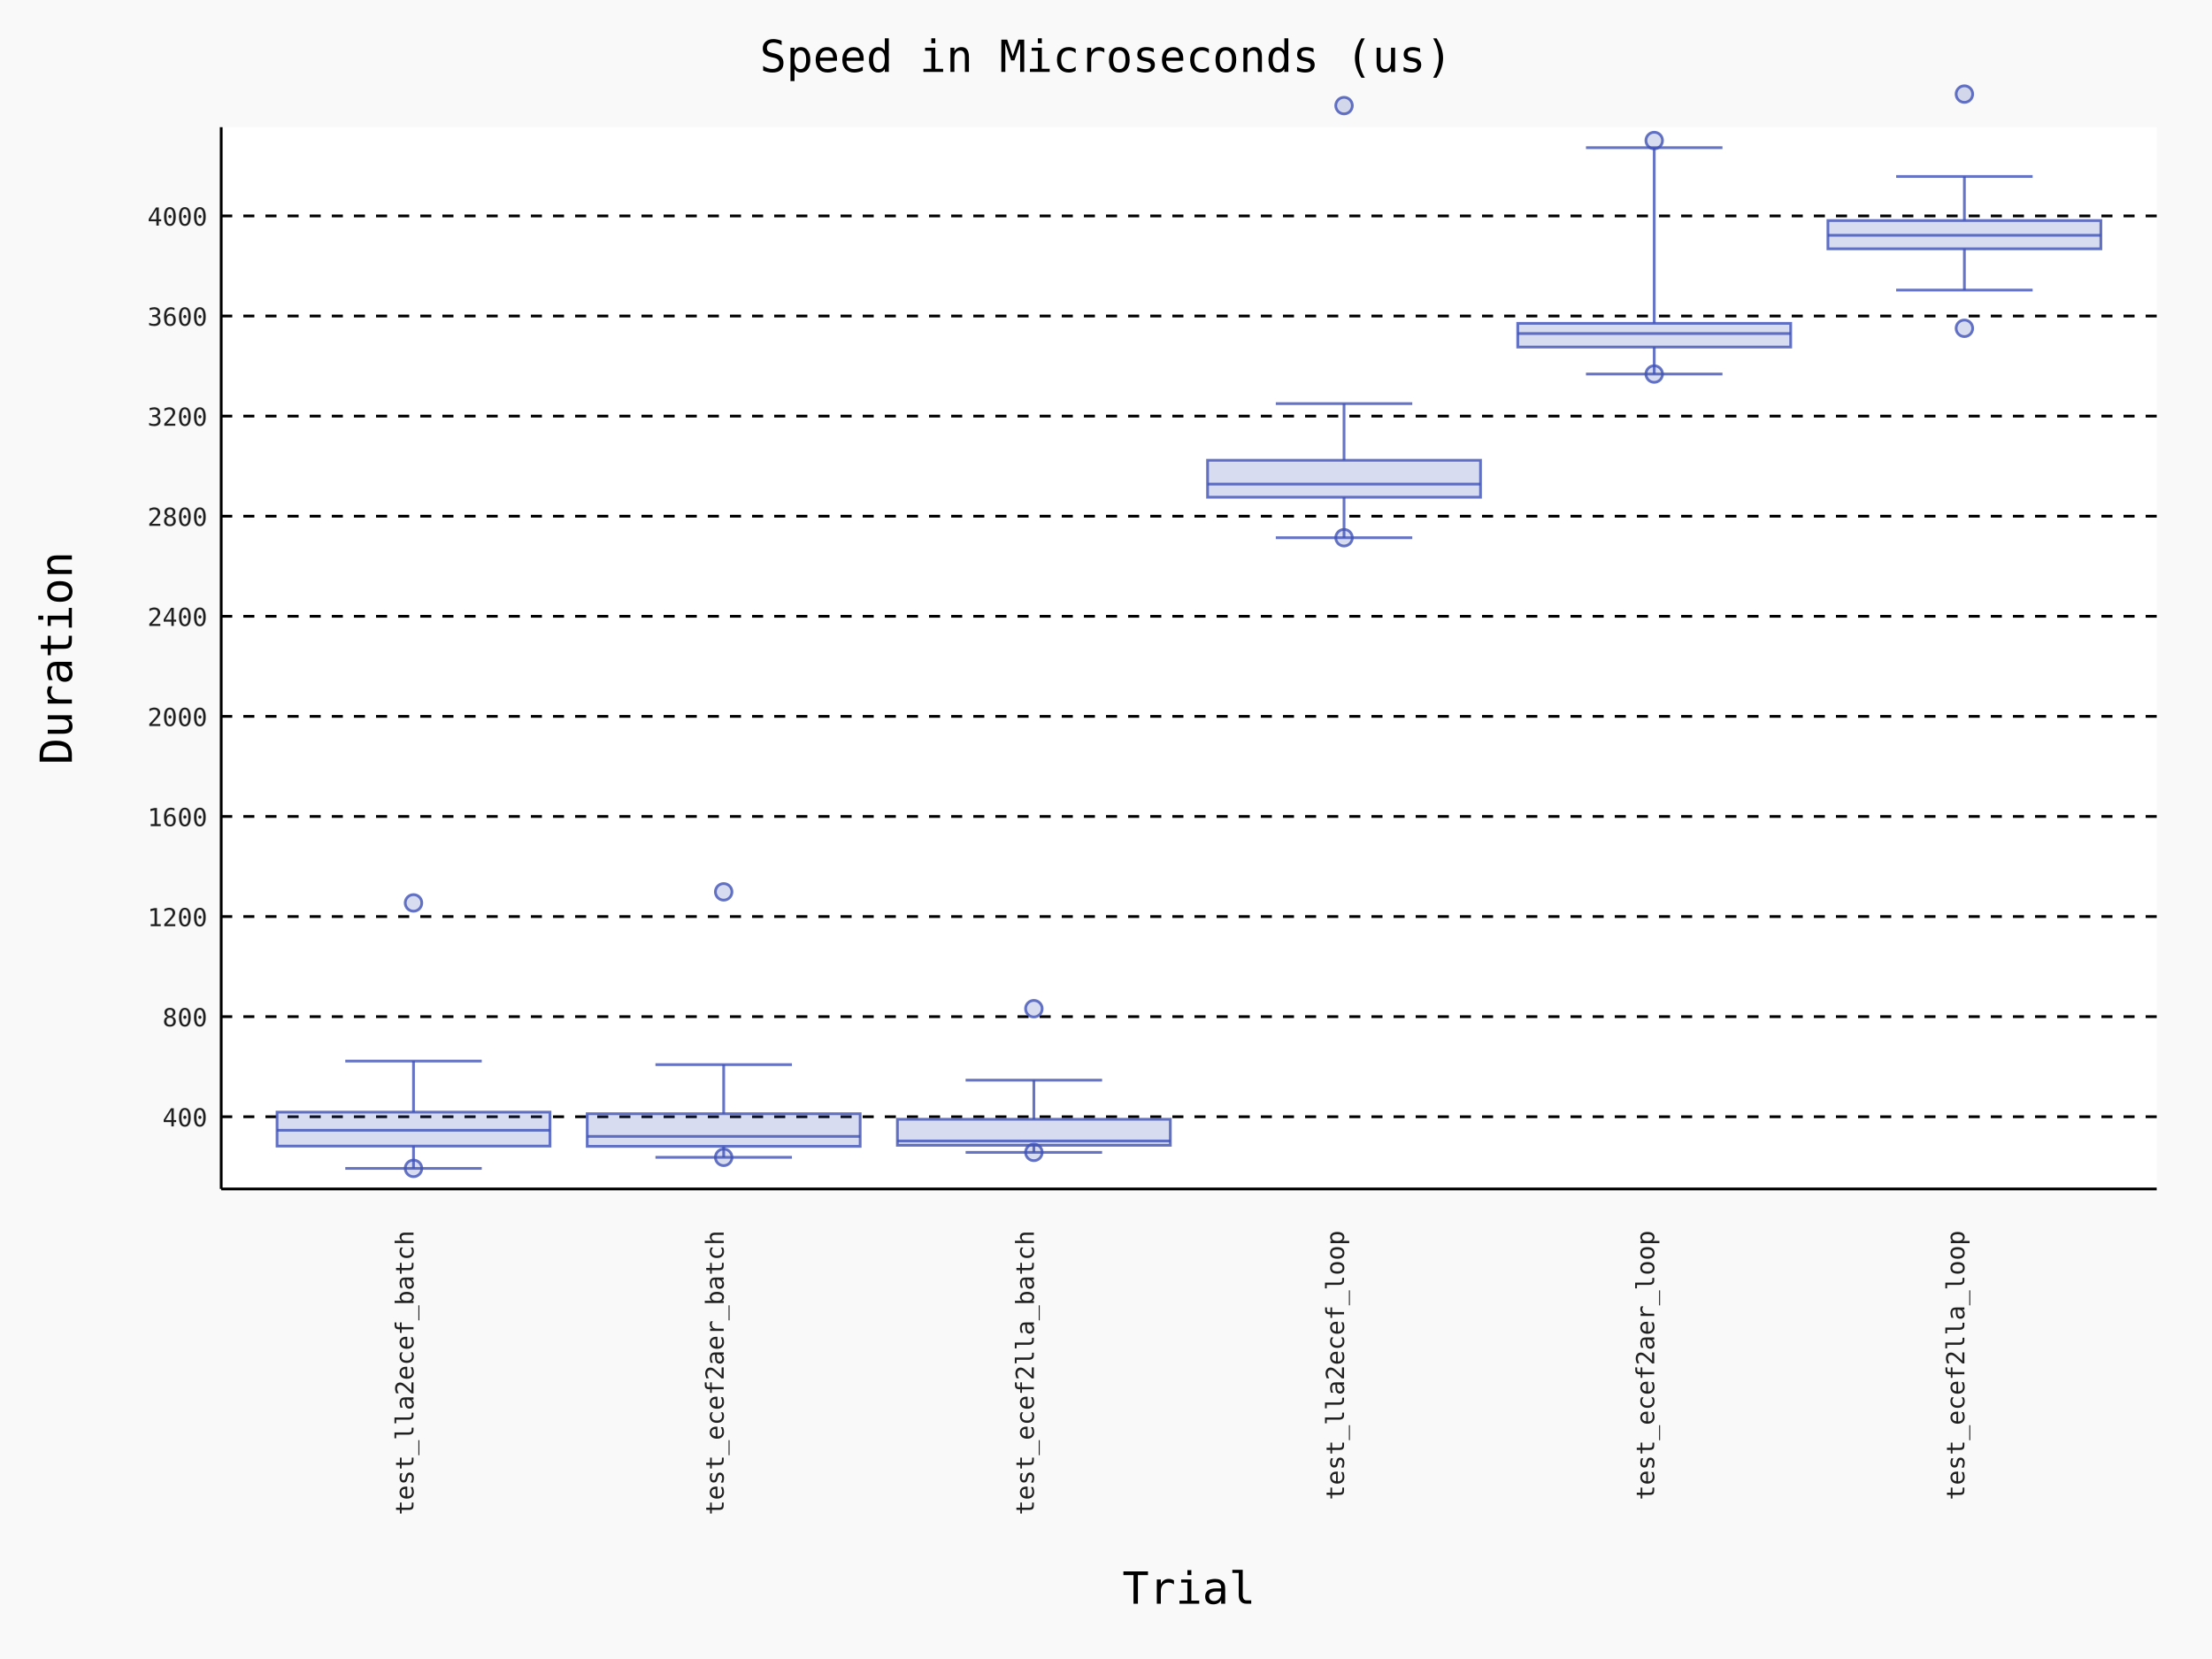
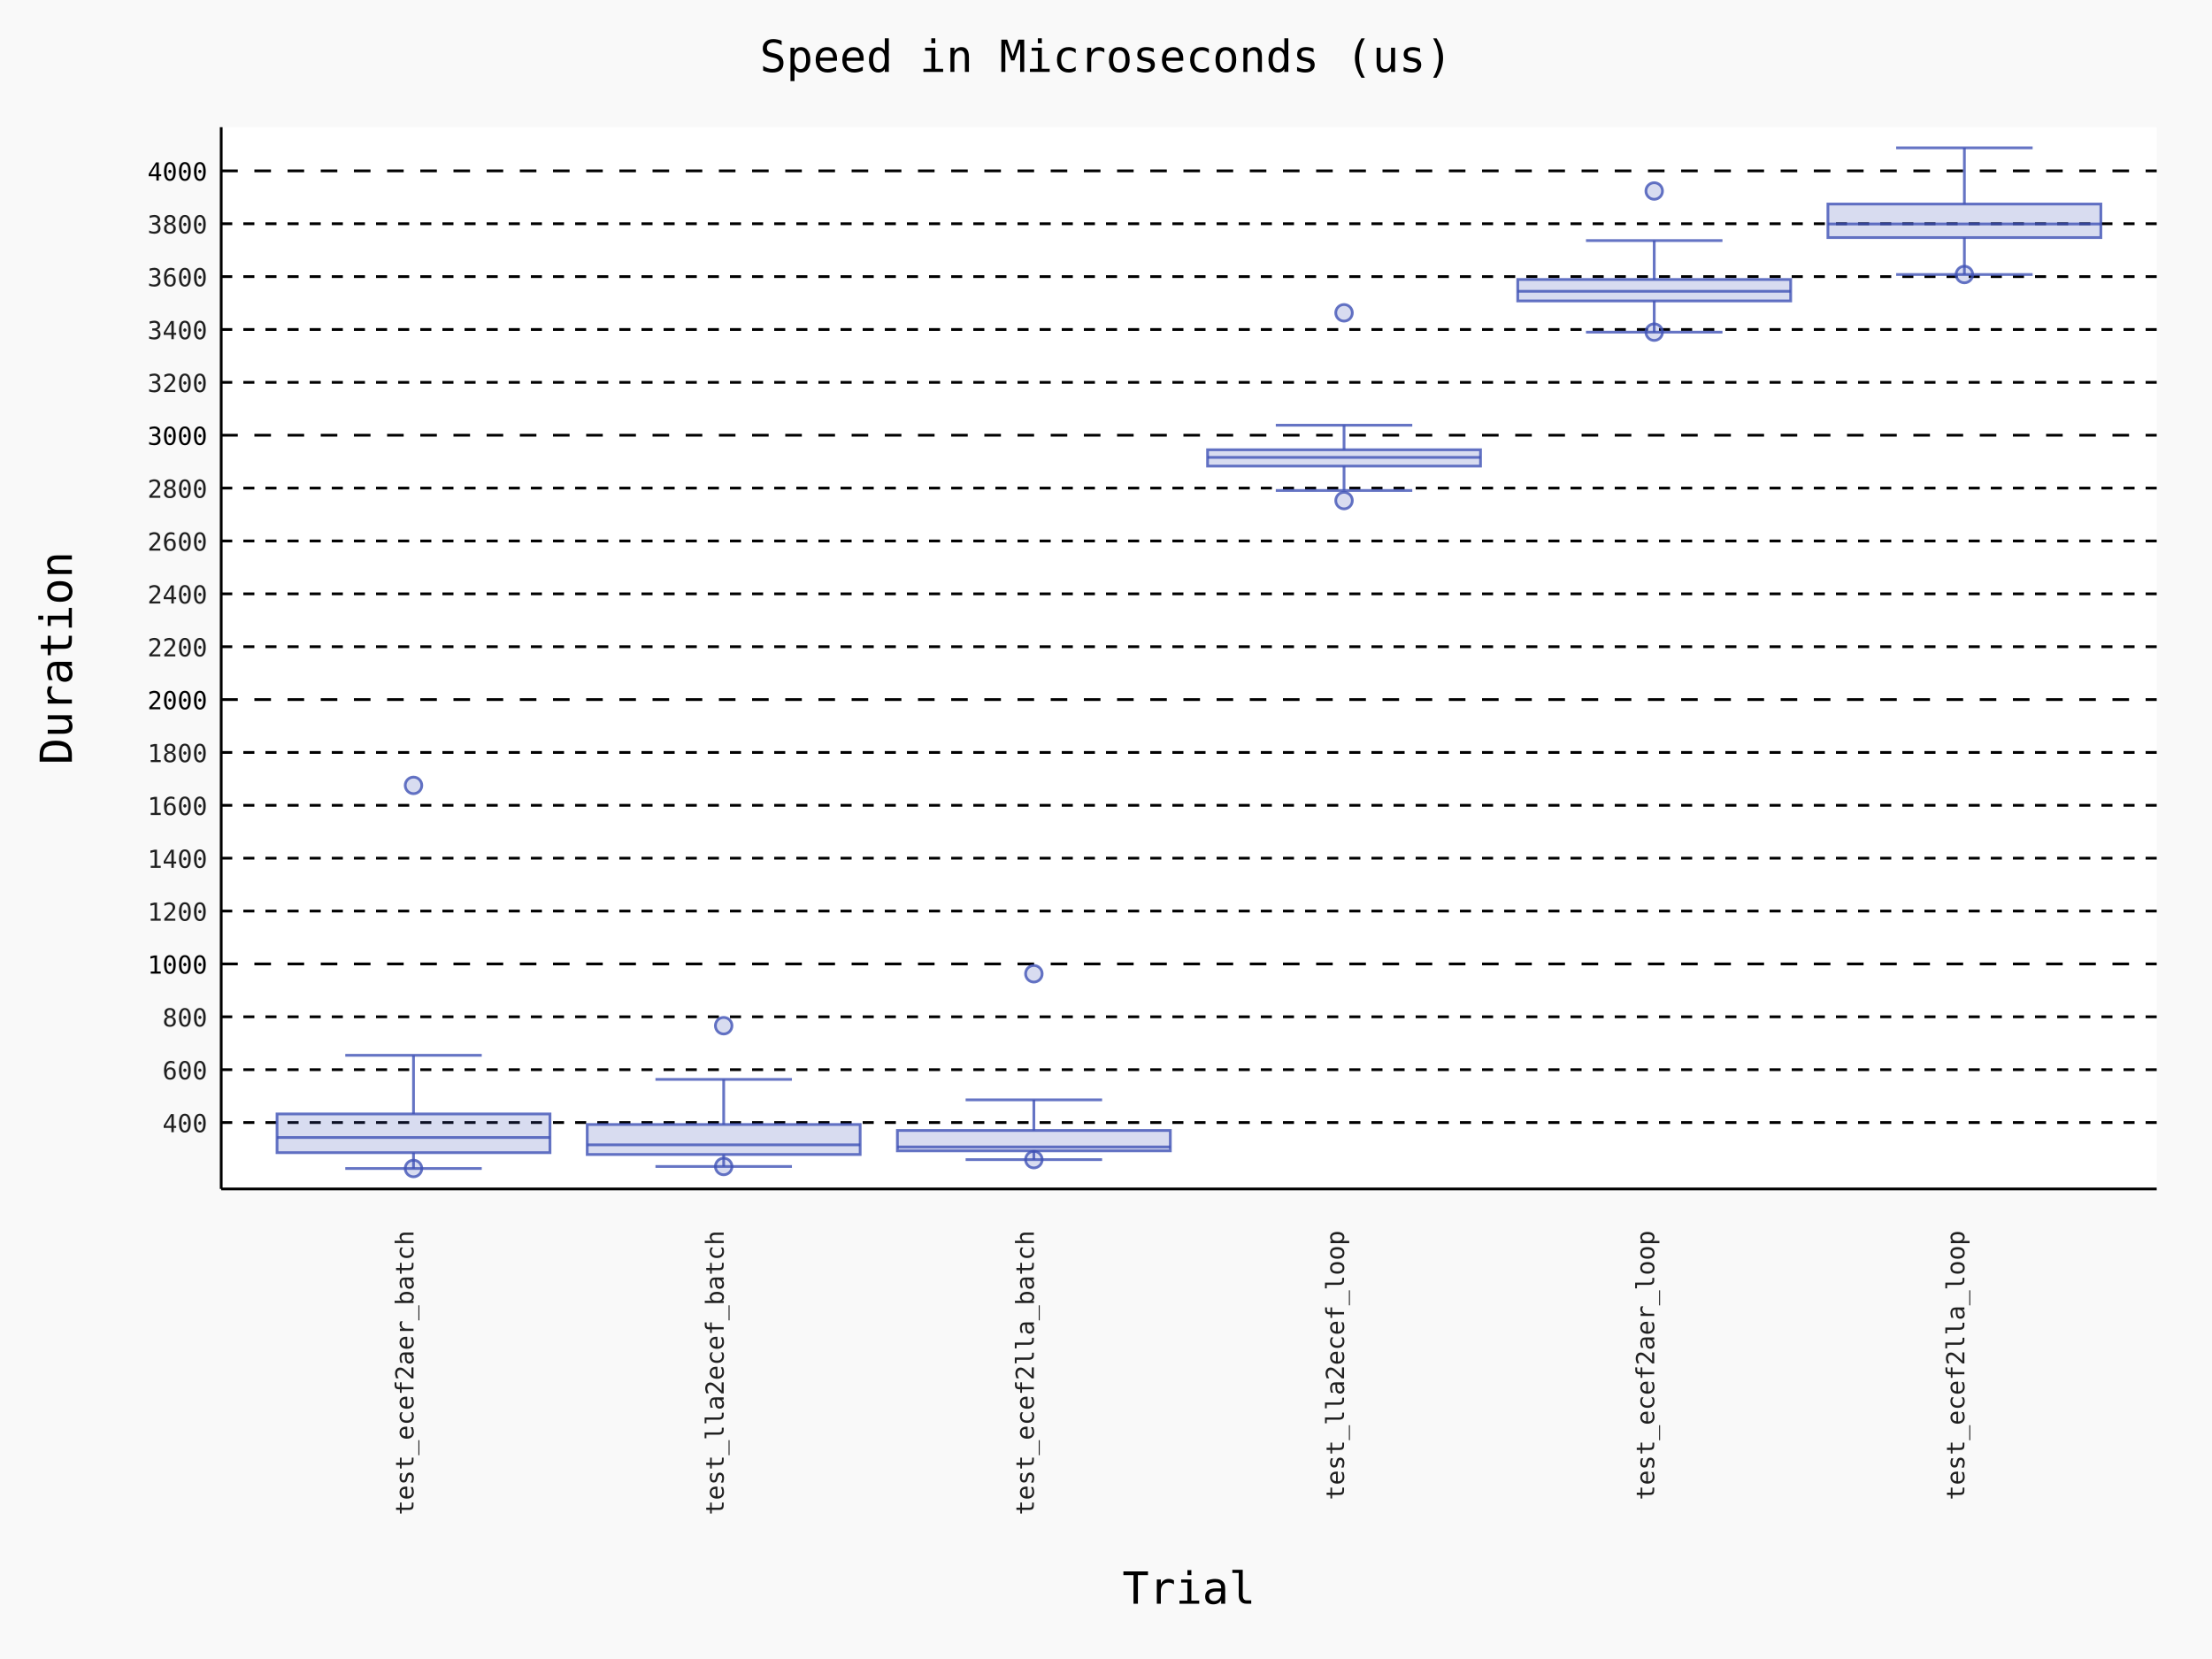
- <svg xmlns="http://www.w3.org/2000/svg" id="chart-7ad4b15e-8bf9-43d0-8499-0f116ab17aa9" class="pygal-chart" viewBox="0 0 800 600">
+ <svg xmlns="http://www.w3.org/2000/svg" id="chart-13ab3e6c-934e-42da-9bf8-39571698c550" class="pygal-chart" viewBox="0 0 800 600">
  <defs>
-     <style type="text/css">#chart-7ad4b15e-8bf9-43d0-8499-0f116ab17aa9{-webkit-user-select:none;-webkit-font-smoothing:antialiased;font-family:Consolas,"Deja Vu Sans Mono","Bitstream Vera Sans Mono","Courier New",monospace}#chart-7ad4b15e-8bf9-43d0-8499-0f116ab17aa9 .title{font-family:Consolas,"Deja Vu Sans Mono","Bitstream Vera Sans Mono","Courier New",monospace;font-size:16px}#chart-7ad4b15e-8bf9-43d0-8499-0f116ab17aa9 .legends .legend text{font-family:Consolas,"Deja Vu Sans Mono","Bitstream Vera Sans Mono","Courier New",monospace;font-size:14px}#chart-7ad4b15e-8bf9-43d0-8499-0f116ab17aa9 .axis text{font-family:Consolas,"Deja Vu Sans Mono","Bitstream Vera Sans Mono","Courier New",monospace;font-size:10px}#chart-7ad4b15e-8bf9-43d0-8499-0f116ab17aa9 .axis text.major{font-family:Consolas,"Deja Vu Sans Mono","Bitstream Vera Sans Mono","Courier New",monospace;font-size:10px}#chart-7ad4b15e-8bf9-43d0-8499-0f116ab17aa9 .text-overlay text.value{font-family:Consolas,"Deja Vu Sans Mono","Bitstream Vera Sans Mono","Courier New",monospace;font-size:16px}#chart-7ad4b15e-8bf9-43d0-8499-0f116ab17aa9 .text-overlay text.label{font-family:Consolas,"Deja Vu Sans Mono","Bitstream Vera Sans Mono","Courier New",monospace;font-size:10px}#chart-7ad4b15e-8bf9-43d0-8499-0f116ab17aa9 .tooltip{font-family:Consolas,"Deja Vu Sans Mono","Bitstream Vera Sans Mono","Courier New",monospace;font-size:14px}#chart-7ad4b15e-8bf9-43d0-8499-0f116ab17aa9 text.no_data{font-family:Consolas,"Deja Vu Sans Mono","Bitstream Vera Sans Mono","Courier New",monospace;font-size:64px}
- #chart-7ad4b15e-8bf9-43d0-8499-0f116ab17aa9{background-color:rgba(249,249,249,1)}#chart-7ad4b15e-8bf9-43d0-8499-0f116ab17aa9 path,#chart-7ad4b15e-8bf9-43d0-8499-0f116ab17aa9 line,#chart-7ad4b15e-8bf9-43d0-8499-0f116ab17aa9 rect,#chart-7ad4b15e-8bf9-43d0-8499-0f116ab17aa9 circle{-webkit-transition:150ms;-moz-transition:150ms;transition:150ms}#chart-7ad4b15e-8bf9-43d0-8499-0f116ab17aa9 .graph &gt; .background{fill:rgba(249,249,249,1)}#chart-7ad4b15e-8bf9-43d0-8499-0f116ab17aa9 .plot &gt; .background{fill:rgba(255,255,255,1)}#chart-7ad4b15e-8bf9-43d0-8499-0f116ab17aa9 .graph{fill:rgba(0,0,0,.87)}#chart-7ad4b15e-8bf9-43d0-8499-0f116ab17aa9 text.no_data{fill:rgba(0,0,0,1)}#chart-7ad4b15e-8bf9-43d0-8499-0f116ab17aa9 .title{fill:rgba(0,0,0,1)}#chart-7ad4b15e-8bf9-43d0-8499-0f116ab17aa9 .legends .legend text{fill:rgba(0,0,0,.87)}#chart-7ad4b15e-8bf9-43d0-8499-0f116ab17aa9 .legends .legend:hover text{fill:rgba(0,0,0,1)}#chart-7ad4b15e-8bf9-43d0-8499-0f116ab17aa9 .axis .line{stroke:rgba(0,0,0,1)}#chart-7ad4b15e-8bf9-43d0-8499-0f116ab17aa9 .axis .guide.line{stroke:rgba(0,0,0,.54)}#chart-7ad4b15e-8bf9-43d0-8499-0f116ab17aa9 .axis .major.line{stroke:rgba(0,0,0,.87)}#chart-7ad4b15e-8bf9-43d0-8499-0f116ab17aa9 .axis text.major{fill:rgba(0,0,0,1)}#chart-7ad4b15e-8bf9-43d0-8499-0f116ab17aa9 .axis.y .guides:hover .guide.line,#chart-7ad4b15e-8bf9-43d0-8499-0f116ab17aa9 .line-graph .axis.x .guides:hover .guide.line,#chart-7ad4b15e-8bf9-43d0-8499-0f116ab17aa9 .stackedline-graph .axis.x .guides:hover .guide.line,#chart-7ad4b15e-8bf9-43d0-8499-0f116ab17aa9 .xy-graph .axis.x .guides:hover .guide.line{stroke:rgba(0,0,0,1)}#chart-7ad4b15e-8bf9-43d0-8499-0f116ab17aa9 .axis .guides:hover text{fill:rgba(0,0,0,1)}#chart-7ad4b15e-8bf9-43d0-8499-0f116ab17aa9 .reactive{fill-opacity:.7;stroke-opacity:.8;stroke-width:1}#chart-7ad4b15e-8bf9-43d0-8499-0f116ab17aa9 .ci{stroke:rgba(0,0,0,.87)}#chart-7ad4b15e-8bf9-43d0-8499-0f116ab17aa9 .reactive.active,#chart-7ad4b15e-8bf9-43d0-8499-0f116ab17aa9 .active .reactive{fill-opacity:.8;stroke-opacity:.9;stroke-width:4}#chart-7ad4b15e-8bf9-43d0-8499-0f116ab17aa9 .ci .reactive.active{stroke-width:1.5}#chart-7ad4b15e-8bf9-43d0-8499-0f116ab17aa9 .series text{fill:rgba(0,0,0,1)}#chart-7ad4b15e-8bf9-43d0-8499-0f116ab17aa9 .tooltip rect{fill:rgba(255,255,255,1);stroke:rgba(0,0,0,1);-webkit-transition:opacity 150ms;-moz-transition:opacity 150ms;transition:opacity 150ms}#chart-7ad4b15e-8bf9-43d0-8499-0f116ab17aa9 .tooltip .label{fill:rgba(0,0,0,.87)}#chart-7ad4b15e-8bf9-43d0-8499-0f116ab17aa9 .tooltip .label{fill:rgba(0,0,0,.87)}#chart-7ad4b15e-8bf9-43d0-8499-0f116ab17aa9 .tooltip .legend{font-size:.8em;fill:rgba(0,0,0,.54)}#chart-7ad4b15e-8bf9-43d0-8499-0f116ab17aa9 .tooltip .x_label{font-size:.6em;fill:rgba(0,0,0,1)}#chart-7ad4b15e-8bf9-43d0-8499-0f116ab17aa9 .tooltip .xlink{font-size:.5em;text-decoration:underline}#chart-7ad4b15e-8bf9-43d0-8499-0f116ab17aa9 .tooltip .value{font-size:1.5em}#chart-7ad4b15e-8bf9-43d0-8499-0f116ab17aa9 .bound{font-size:.5em}#chart-7ad4b15e-8bf9-43d0-8499-0f116ab17aa9 .max-value{font-size:.75em;fill:rgba(0,0,0,.54)}#chart-7ad4b15e-8bf9-43d0-8499-0f116ab17aa9 .map-element{fill:rgba(255,255,255,1);stroke:rgba(0,0,0,.54) !important}#chart-7ad4b15e-8bf9-43d0-8499-0f116ab17aa9 .map-element .reactive{fill-opacity:inherit;stroke-opacity:inherit}#chart-7ad4b15e-8bf9-43d0-8499-0f116ab17aa9 .color-0,#chart-7ad4b15e-8bf9-43d0-8499-0f116ab17aa9 .color-0 a:visited{stroke:#3F51B5;fill:#3F51B5}#chart-7ad4b15e-8bf9-43d0-8499-0f116ab17aa9 .color-1,#chart-7ad4b15e-8bf9-43d0-8499-0f116ab17aa9 .color-1 a:visited{stroke:#3F51B5;fill:#3F51B5}#chart-7ad4b15e-8bf9-43d0-8499-0f116ab17aa9 .color-2,#chart-7ad4b15e-8bf9-43d0-8499-0f116ab17aa9 .color-2 a:visited{stroke:#3F51B5;fill:#3F51B5}#chart-7ad4b15e-8bf9-43d0-8499-0f116ab17aa9 .color-3,#chart-7ad4b15e-8bf9-43d0-8499-0f116ab17aa9 .color-3 a:visited{stroke:#3F51B5;fill:#3F51B5}#chart-7ad4b15e-8bf9-43d0-8499-0f116ab17aa9 .color-4,#chart-7ad4b15e-8bf9-43d0-8499-0f116ab17aa9 .color-4 a:visited{stroke:#3F51B5;fill:#3F51B5}#chart-7ad4b15e-8bf9-43d0-8499-0f116ab17aa9 .color-5,#chart-7ad4b15e-8bf9-43d0-8499-0f116ab17aa9 .color-5 a:visited{stroke:#3F51B5;fill:#3F51B5}#chart-7ad4b15e-8bf9-43d0-8499-0f116ab17aa9 .text-overlay .color-0 text{fill:black}#chart-7ad4b15e-8bf9-43d0-8499-0f116ab17aa9 .text-overlay .color-1 text{fill:black}#chart-7ad4b15e-8bf9-43d0-8499-0f116ab17aa9 .text-overlay .color-2 text{fill:black}#chart-7ad4b15e-8bf9-43d0-8499-0f116ab17aa9 .text-overlay .color-3 text{fill:black}#chart-7ad4b15e-8bf9-43d0-8499-0f116ab17aa9 .text-overlay .color-4 text{fill:black}#chart-7ad4b15e-8bf9-43d0-8499-0f116ab17aa9 .text-overlay .color-5 text{fill:black}
- #chart-7ad4b15e-8bf9-43d0-8499-0f116ab17aa9 text.no_data{text-anchor:middle}#chart-7ad4b15e-8bf9-43d0-8499-0f116ab17aa9 .guide.line{fill:none}#chart-7ad4b15e-8bf9-43d0-8499-0f116ab17aa9 .centered{text-anchor:middle}#chart-7ad4b15e-8bf9-43d0-8499-0f116ab17aa9 .title{text-anchor:middle}#chart-7ad4b15e-8bf9-43d0-8499-0f116ab17aa9 .legends .legend text{fill-opacity:1}#chart-7ad4b15e-8bf9-43d0-8499-0f116ab17aa9 .axis.x text{text-anchor:middle}#chart-7ad4b15e-8bf9-43d0-8499-0f116ab17aa9 .axis.x:not(.web) text[transform]{text-anchor:start}#chart-7ad4b15e-8bf9-43d0-8499-0f116ab17aa9 .axis.x:not(.web) text[transform].backwards{text-anchor:end}#chart-7ad4b15e-8bf9-43d0-8499-0f116ab17aa9 .axis.y text{text-anchor:end}#chart-7ad4b15e-8bf9-43d0-8499-0f116ab17aa9 .axis.y text[transform].backwards{text-anchor:start}#chart-7ad4b15e-8bf9-43d0-8499-0f116ab17aa9 .axis.y2 text{text-anchor:start}#chart-7ad4b15e-8bf9-43d0-8499-0f116ab17aa9 .axis.y2 text[transform].backwards{text-anchor:end}#chart-7ad4b15e-8bf9-43d0-8499-0f116ab17aa9 .axis .guide.line{stroke-dasharray:4,4;stroke:black}#chart-7ad4b15e-8bf9-43d0-8499-0f116ab17aa9 .axis .major.guide.line{stroke-dasharray:6,6;stroke:black}#chart-7ad4b15e-8bf9-43d0-8499-0f116ab17aa9 .horizontal .axis.y .guide.line,#chart-7ad4b15e-8bf9-43d0-8499-0f116ab17aa9 .horizontal .axis.y2 .guide.line,#chart-7ad4b15e-8bf9-43d0-8499-0f116ab17aa9 .vertical .axis.x .guide.line{opacity:0}#chart-7ad4b15e-8bf9-43d0-8499-0f116ab17aa9 .horizontal .axis.always_show .guide.line,#chart-7ad4b15e-8bf9-43d0-8499-0f116ab17aa9 .vertical .axis.always_show .guide.line{opacity:1 !important}#chart-7ad4b15e-8bf9-43d0-8499-0f116ab17aa9 .axis.y .guides:hover .guide.line,#chart-7ad4b15e-8bf9-43d0-8499-0f116ab17aa9 .axis.y2 .guides:hover .guide.line,#chart-7ad4b15e-8bf9-43d0-8499-0f116ab17aa9 .axis.x .guides:hover .guide.line{opacity:1}#chart-7ad4b15e-8bf9-43d0-8499-0f116ab17aa9 .axis .guides:hover text{opacity:1}#chart-7ad4b15e-8bf9-43d0-8499-0f116ab17aa9 .nofill{fill:none}#chart-7ad4b15e-8bf9-43d0-8499-0f116ab17aa9 .subtle-fill{fill-opacity:.2}#chart-7ad4b15e-8bf9-43d0-8499-0f116ab17aa9 .dot{stroke-width:1px;fill-opacity:1;stroke-opacity:1}#chart-7ad4b15e-8bf9-43d0-8499-0f116ab17aa9 .dot.active{stroke-width:5px}#chart-7ad4b15e-8bf9-43d0-8499-0f116ab17aa9 .dot.negative{fill:transparent}#chart-7ad4b15e-8bf9-43d0-8499-0f116ab17aa9 text,#chart-7ad4b15e-8bf9-43d0-8499-0f116ab17aa9 tspan{stroke:none !important}#chart-7ad4b15e-8bf9-43d0-8499-0f116ab17aa9 .series text.active{opacity:1}#chart-7ad4b15e-8bf9-43d0-8499-0f116ab17aa9 .tooltip rect{fill-opacity:.95;stroke-width:.5}#chart-7ad4b15e-8bf9-43d0-8499-0f116ab17aa9 .tooltip text{fill-opacity:1}#chart-7ad4b15e-8bf9-43d0-8499-0f116ab17aa9 .showable{visibility:hidden}#chart-7ad4b15e-8bf9-43d0-8499-0f116ab17aa9 .showable.shown{visibility:visible}#chart-7ad4b15e-8bf9-43d0-8499-0f116ab17aa9 .gauge-background{fill:rgba(229,229,229,1);stroke:none}#chart-7ad4b15e-8bf9-43d0-8499-0f116ab17aa9 .bg-lines{stroke:rgba(249,249,249,1);stroke-width:2px}
+     <style type="text/css">#chart-13ab3e6c-934e-42da-9bf8-39571698c550{-webkit-user-select:none;-webkit-font-smoothing:antialiased;font-family:Consolas,"Deja Vu Sans Mono","Bitstream Vera Sans Mono","Courier New",monospace}#chart-13ab3e6c-934e-42da-9bf8-39571698c550 .title{font-family:Consolas,"Deja Vu Sans Mono","Bitstream Vera Sans Mono","Courier New",monospace;font-size:16px}#chart-13ab3e6c-934e-42da-9bf8-39571698c550 .legends .legend text{font-family:Consolas,"Deja Vu Sans Mono","Bitstream Vera Sans Mono","Courier New",monospace;font-size:14px}#chart-13ab3e6c-934e-42da-9bf8-39571698c550 .axis text{font-family:Consolas,"Deja Vu Sans Mono","Bitstream Vera Sans Mono","Courier New",monospace;font-size:10px}#chart-13ab3e6c-934e-42da-9bf8-39571698c550 .axis text.major{font-family:Consolas,"Deja Vu Sans Mono","Bitstream Vera Sans Mono","Courier New",monospace;font-size:10px}#chart-13ab3e6c-934e-42da-9bf8-39571698c550 .text-overlay text.value{font-family:Consolas,"Deja Vu Sans Mono","Bitstream Vera Sans Mono","Courier New",monospace;font-size:16px}#chart-13ab3e6c-934e-42da-9bf8-39571698c550 .text-overlay text.label{font-family:Consolas,"Deja Vu Sans Mono","Bitstream Vera Sans Mono","Courier New",monospace;font-size:10px}#chart-13ab3e6c-934e-42da-9bf8-39571698c550 .tooltip{font-family:Consolas,"Deja Vu Sans Mono","Bitstream Vera Sans Mono","Courier New",monospace;font-size:14px}#chart-13ab3e6c-934e-42da-9bf8-39571698c550 text.no_data{font-family:Consolas,"Deja Vu Sans Mono","Bitstream Vera Sans Mono","Courier New",monospace;font-size:64px}
+ #chart-13ab3e6c-934e-42da-9bf8-39571698c550{background-color:rgba(249,249,249,1)}#chart-13ab3e6c-934e-42da-9bf8-39571698c550 path,#chart-13ab3e6c-934e-42da-9bf8-39571698c550 line,#chart-13ab3e6c-934e-42da-9bf8-39571698c550 rect,#chart-13ab3e6c-934e-42da-9bf8-39571698c550 circle{-webkit-transition:150ms;-moz-transition:150ms;transition:150ms}#chart-13ab3e6c-934e-42da-9bf8-39571698c550 .graph &gt; .background{fill:rgba(249,249,249,1)}#chart-13ab3e6c-934e-42da-9bf8-39571698c550 .plot &gt; .background{fill:rgba(255,255,255,1)}#chart-13ab3e6c-934e-42da-9bf8-39571698c550 .graph{fill:rgba(0,0,0,.87)}#chart-13ab3e6c-934e-42da-9bf8-39571698c550 text.no_data{fill:rgba(0,0,0,1)}#chart-13ab3e6c-934e-42da-9bf8-39571698c550 .title{fill:rgba(0,0,0,1)}#chart-13ab3e6c-934e-42da-9bf8-39571698c550 .legends .legend text{fill:rgba(0,0,0,.87)}#chart-13ab3e6c-934e-42da-9bf8-39571698c550 .legends .legend:hover text{fill:rgba(0,0,0,1)}#chart-13ab3e6c-934e-42da-9bf8-39571698c550 .axis .line{stroke:rgba(0,0,0,1)}#chart-13ab3e6c-934e-42da-9bf8-39571698c550 .axis .guide.line{stroke:rgba(0,0,0,.54)}#chart-13ab3e6c-934e-42da-9bf8-39571698c550 .axis .major.line{stroke:rgba(0,0,0,.87)}#chart-13ab3e6c-934e-42da-9bf8-39571698c550 .axis text.major{fill:rgba(0,0,0,1)}#chart-13ab3e6c-934e-42da-9bf8-39571698c550 .axis.y .guides:hover .guide.line,#chart-13ab3e6c-934e-42da-9bf8-39571698c550 .line-graph .axis.x .guides:hover .guide.line,#chart-13ab3e6c-934e-42da-9bf8-39571698c550 .stackedline-graph .axis.x .guides:hover .guide.line,#chart-13ab3e6c-934e-42da-9bf8-39571698c550 .xy-graph .axis.x .guides:hover .guide.line{stroke:rgba(0,0,0,1)}#chart-13ab3e6c-934e-42da-9bf8-39571698c550 .axis .guides:hover text{fill:rgba(0,0,0,1)}#chart-13ab3e6c-934e-42da-9bf8-39571698c550 .reactive{fill-opacity:.7;stroke-opacity:.8;stroke-width:1}#chart-13ab3e6c-934e-42da-9bf8-39571698c550 .ci{stroke:rgba(0,0,0,.87)}#chart-13ab3e6c-934e-42da-9bf8-39571698c550 .reactive.active,#chart-13ab3e6c-934e-42da-9bf8-39571698c550 .active .reactive{fill-opacity:.8;stroke-opacity:.9;stroke-width:4}#chart-13ab3e6c-934e-42da-9bf8-39571698c550 .ci .reactive.active{stroke-width:1.5}#chart-13ab3e6c-934e-42da-9bf8-39571698c550 .series text{fill:rgba(0,0,0,1)}#chart-13ab3e6c-934e-42da-9bf8-39571698c550 .tooltip rect{fill:rgba(255,255,255,1);stroke:rgba(0,0,0,1);-webkit-transition:opacity 150ms;-moz-transition:opacity 150ms;transition:opacity 150ms}#chart-13ab3e6c-934e-42da-9bf8-39571698c550 .tooltip .label{fill:rgba(0,0,0,.87)}#chart-13ab3e6c-934e-42da-9bf8-39571698c550 .tooltip .label{fill:rgba(0,0,0,.87)}#chart-13ab3e6c-934e-42da-9bf8-39571698c550 .tooltip .legend{font-size:.8em;fill:rgba(0,0,0,.54)}#chart-13ab3e6c-934e-42da-9bf8-39571698c550 .tooltip .x_label{font-size:.6em;fill:rgba(0,0,0,1)}#chart-13ab3e6c-934e-42da-9bf8-39571698c550 .tooltip .xlink{font-size:.5em;text-decoration:underline}#chart-13ab3e6c-934e-42da-9bf8-39571698c550 .tooltip .value{font-size:1.5em}#chart-13ab3e6c-934e-42da-9bf8-39571698c550 .bound{font-size:.5em}#chart-13ab3e6c-934e-42da-9bf8-39571698c550 .max-value{font-size:.75em;fill:rgba(0,0,0,.54)}#chart-13ab3e6c-934e-42da-9bf8-39571698c550 .map-element{fill:rgba(255,255,255,1);stroke:rgba(0,0,0,.54) !important}#chart-13ab3e6c-934e-42da-9bf8-39571698c550 .map-element .reactive{fill-opacity:inherit;stroke-opacity:inherit}#chart-13ab3e6c-934e-42da-9bf8-39571698c550 .color-0,#chart-13ab3e6c-934e-42da-9bf8-39571698c550 .color-0 a:visited{stroke:#3F51B5;fill:#3F51B5}#chart-13ab3e6c-934e-42da-9bf8-39571698c550 .color-1,#chart-13ab3e6c-934e-42da-9bf8-39571698c550 .color-1 a:visited{stroke:#3F51B5;fill:#3F51B5}#chart-13ab3e6c-934e-42da-9bf8-39571698c550 .color-2,#chart-13ab3e6c-934e-42da-9bf8-39571698c550 .color-2 a:visited{stroke:#3F51B5;fill:#3F51B5}#chart-13ab3e6c-934e-42da-9bf8-39571698c550 .color-3,#chart-13ab3e6c-934e-42da-9bf8-39571698c550 .color-3 a:visited{stroke:#3F51B5;fill:#3F51B5}#chart-13ab3e6c-934e-42da-9bf8-39571698c550 .color-4,#chart-13ab3e6c-934e-42da-9bf8-39571698c550 .color-4 a:visited{stroke:#3F51B5;fill:#3F51B5}#chart-13ab3e6c-934e-42da-9bf8-39571698c550 .color-5,#chart-13ab3e6c-934e-42da-9bf8-39571698c550 .color-5 a:visited{stroke:#3F51B5;fill:#3F51B5}#chart-13ab3e6c-934e-42da-9bf8-39571698c550 .text-overlay .color-0 text{fill:black}#chart-13ab3e6c-934e-42da-9bf8-39571698c550 .text-overlay .color-1 text{fill:black}#chart-13ab3e6c-934e-42da-9bf8-39571698c550 .text-overlay .color-2 text{fill:black}#chart-13ab3e6c-934e-42da-9bf8-39571698c550 .text-overlay .color-3 text{fill:black}#chart-13ab3e6c-934e-42da-9bf8-39571698c550 .text-overlay .color-4 text{fill:black}#chart-13ab3e6c-934e-42da-9bf8-39571698c550 .text-overlay .color-5 text{fill:black}
+ #chart-13ab3e6c-934e-42da-9bf8-39571698c550 text.no_data{text-anchor:middle}#chart-13ab3e6c-934e-42da-9bf8-39571698c550 .guide.line{fill:none}#chart-13ab3e6c-934e-42da-9bf8-39571698c550 .centered{text-anchor:middle}#chart-13ab3e6c-934e-42da-9bf8-39571698c550 .title{text-anchor:middle}#chart-13ab3e6c-934e-42da-9bf8-39571698c550 .legends .legend text{fill-opacity:1}#chart-13ab3e6c-934e-42da-9bf8-39571698c550 .axis.x text{text-anchor:middle}#chart-13ab3e6c-934e-42da-9bf8-39571698c550 .axis.x:not(.web) text[transform]{text-anchor:start}#chart-13ab3e6c-934e-42da-9bf8-39571698c550 .axis.x:not(.web) text[transform].backwards{text-anchor:end}#chart-13ab3e6c-934e-42da-9bf8-39571698c550 .axis.y text{text-anchor:end}#chart-13ab3e6c-934e-42da-9bf8-39571698c550 .axis.y text[transform].backwards{text-anchor:start}#chart-13ab3e6c-934e-42da-9bf8-39571698c550 .axis.y2 text{text-anchor:start}#chart-13ab3e6c-934e-42da-9bf8-39571698c550 .axis.y2 text[transform].backwards{text-anchor:end}#chart-13ab3e6c-934e-42da-9bf8-39571698c550 .axis .guide.line{stroke-dasharray:4,4;stroke:black}#chart-13ab3e6c-934e-42da-9bf8-39571698c550 .axis .major.guide.line{stroke-dasharray:6,6;stroke:black}#chart-13ab3e6c-934e-42da-9bf8-39571698c550 .horizontal .axis.y .guide.line,#chart-13ab3e6c-934e-42da-9bf8-39571698c550 .horizontal .axis.y2 .guide.line,#chart-13ab3e6c-934e-42da-9bf8-39571698c550 .vertical .axis.x .guide.line{opacity:0}#chart-13ab3e6c-934e-42da-9bf8-39571698c550 .horizontal .axis.always_show .guide.line,#chart-13ab3e6c-934e-42da-9bf8-39571698c550 .vertical .axis.always_show .guide.line{opacity:1 !important}#chart-13ab3e6c-934e-42da-9bf8-39571698c550 .axis.y .guides:hover .guide.line,#chart-13ab3e6c-934e-42da-9bf8-39571698c550 .axis.y2 .guides:hover .guide.line,#chart-13ab3e6c-934e-42da-9bf8-39571698c550 .axis.x .guides:hover .guide.line{opacity:1}#chart-13ab3e6c-934e-42da-9bf8-39571698c550 .axis .guides:hover text{opacity:1}#chart-13ab3e6c-934e-42da-9bf8-39571698c550 .nofill{fill:none}#chart-13ab3e6c-934e-42da-9bf8-39571698c550 .subtle-fill{fill-opacity:.2}#chart-13ab3e6c-934e-42da-9bf8-39571698c550 .dot{stroke-width:1px;fill-opacity:1;stroke-opacity:1}#chart-13ab3e6c-934e-42da-9bf8-39571698c550 .dot.active{stroke-width:5px}#chart-13ab3e6c-934e-42da-9bf8-39571698c550 .dot.negative{fill:transparent}#chart-13ab3e6c-934e-42da-9bf8-39571698c550 text,#chart-13ab3e6c-934e-42da-9bf8-39571698c550 tspan{stroke:none !important}#chart-13ab3e6c-934e-42da-9bf8-39571698c550 .series text.active{opacity:1}#chart-13ab3e6c-934e-42da-9bf8-39571698c550 .tooltip rect{fill-opacity:.95;stroke-width:.5}#chart-13ab3e6c-934e-42da-9bf8-39571698c550 .tooltip text{fill-opacity:1}#chart-13ab3e6c-934e-42da-9bf8-39571698c550 .showable{visibility:hidden}#chart-13ab3e6c-934e-42da-9bf8-39571698c550 .showable.shown{visibility:visible}#chart-13ab3e6c-934e-42da-9bf8-39571698c550 .gauge-background{fill:rgba(229,229,229,1);stroke:none}#chart-13ab3e6c-934e-42da-9bf8-39571698c550 .bg-lines{stroke:rgba(249,249,249,1);stroke-width:2px}
.tooltip .value{font-size:1em !important}.axis text{font-size:9px !important}</style>
  </defs>
  <g class="graph custombox-graph vertical">
    <rect x="0" y="0" width="800" height="600" class="background" />
    <g transform="translate(80, 46)" class="plot">
      <rect x="0" y="0" width="700.0" height="384.0" class="background" />
      <g class="axis y always_show">
        <path d="M0 384 h700" class="line" />
        <g class="guides">
-           <path d="M0 357.882 h700" class="guide line" />
-           <text x="-5" y="361.382" class="">400</text>
-         </g>
-         <g class="guides">
-           <path d="M0 321.683 h700" class="guide line" />
-           <text x="-5" y="325.183" class="">800</text>
-         </g>
-         <g class="guides">
-           <path d="M0 285.484 h700" class="guide line" />
-           <text x="-5" y="288.984" class="">1200</text>
-         </g>
-         <g class="guides">
-           <path d="M0 249.285 h700" class="guide line" />
-           <text x="-5" y="252.785" class="">1600</text>
-         </g>
-         <g class="guides">
-           <path d="M0 213.086 h700" class="guide line" />
-           <text x="-5" y="216.586" class="">2000</text>
-         </g>
-         <g class="guides">
-           <path d="M0 176.887 h700" class="guide line" />
-           <text x="-5" y="180.387" class="">2400</text>
-         </g>
-         <g class="guides">
-           <path d="M0 140.688 h700" class="guide line" />
-           <text x="-5" y="144.188" class="">2800</text>
-         </g>
-         <g class="guides">
-           <path d="M0 104.489 h700" class="guide line" />
-           <text x="-5" y="107.989" class="">3200</text>
-         </g>
-         <g class="guides">
-           <path d="M0 68.29 h700" class="guide line" />
-           <text x="-5" y="71.79" class="">3600</text>
-         </g>
-         <g class="guides">
-           <path d="M0 32.09 h700" class="guide line" />
-           <text x="-5" y="35.59" class="">4000</text>
+           <path d="M0 359.98 h700" class="guide line" />
+           <text x="-5" y="363.48" class="">400</text>
+         </g>
+         <g class="guides">
+           <path d="M0 340.859 h700" class="guide line" />
+           <text x="-5" y="344.359" class="">600</text>
+         </g>
+         <g class="guides">
+           <path d="M0 321.737 h700" class="guide line" />
+           <text x="-5" y="325.237" class="">800</text>
+         </g>
+         <g class="guides">
+           <path d="M0 302.616 h700" class="major guide line" />
+           <text x="-5" y="306.116" class="major">1000</text>
+         </g>
+         <g class="guides">
+           <path d="M0 283.495 h700" class="guide line" />
+           <text x="-5" y="286.995" class="">1200</text>
+         </g>
+         <g class="guides">
+           <path d="M0 264.374 h700" class="guide line" />
+           <text x="-5" y="267.874" class="">1400</text>
+         </g>
+         <g class="guides">
+           <path d="M0 245.253 h700" class="guide line" />
+           <text x="-5" y="248.753" class="">1600</text>
+         </g>
+         <g class="guides">
+           <path d="M0 226.131 h700" class="guide line" />
+           <text x="-5" y="229.631" class="">1800</text>
+         </g>
+         <g class="guides">
+           <path d="M0 207.01 h700" class="major guide line" />
+           <text x="-5" y="210.51" class="major">2000</text>
+         </g>
+         <g class="guides">
+           <path d="M0 187.889 h700" class="guide line" />
+           <text x="-5" y="191.389" class="">2200</text>
+         </g>
+         <g class="guides">
+           <path d="M0 168.768 h700" class="guide line" />
+           <text x="-5" y="172.268" class="">2400</text>
+         </g>
+         <g class="guides">
+           <path d="M0 149.646 h700" class="guide line" />
+           <text x="-5" y="153.146" class="">2600</text>
+         </g>
+         <g class="guides">
+           <path d="M0 130.525 h700" class="guide line" />
+           <text x="-5" y="134.025" class="">2800</text>
+         </g>
+         <g class="guides">
+           <path d="M0 111.404 h700" class="major guide line" />
+           <text x="-5" y="114.904" class="major">3000</text>
+         </g>
+         <g class="guides">
+           <path d="M0 92.283 h700" class="guide line" />
+           <text x="-5" y="95.783" class="">3200</text>
+         </g>
+         <g class="guides">
+           <path d="M0 73.162 h700" class="guide line" />
+           <text x="-5" y="76.662" class="">3400</text>
+         </g>
+         <g class="guides">
+           <path d="M0 54.04 h700" class="guide line" />
+           <text x="-5" y="57.54" class="">3600</text>
+         </g>
+         <g class="guides">
+           <path d="M0 34.919 h700" class="guide line" />
+           <text x="-5" y="38.419" class="">3800</text>
+         </g>
+         <g class="guides">
+           <path d="M0 15.798 h700" class="major guide line" />
+           <text x="-5" y="19.298" class="major">4000</text>
        </g>
      </g>
      <g class="axis x">
        <path d="M0 0 v384" class="line" />
        <g class="guides">
          <path d="M69.551 0 v384" class="guide line" />
-           <text x="69.551" y="399.0" class="backwards" transform="rotate(270 69.55128 399)">test_lla2ecef_batch</text>
+           <text x="69.551" y="399.0" class="backwards" transform="rotate(270 69.55128 399)">test_ecef2aer_batch</text>
        </g>
        <g class="guides">
          <path d="M181.731 0 v384" class="guide line" />
-           <text x="181.731" y="399.0" class="backwards" transform="rotate(270 181.7308 399)">test_ecef2aer_batch</text>
+           <text x="181.731" y="399.0" class="backwards" transform="rotate(270 181.7308 399)">test_lla2ecef_batch</text>
        </g>
        <g class="guides">
          <path d="M293.91 0 v384" class="guide line" />
          <text x="293.91" y="399.0" class="backwards" transform="rotate(270 293.9103 399)">test_ecef2lla_batch</text>
        </g>
        <g class="guides">
          <path d="M406.09 0 v384" class="guide line" />
          <text x="406.09" y="399.0" class="backwards" transform="rotate(270 406.0897 399)">test_lla2ecef_loop</text>
        </g>
        <g class="guides">
          <path d="M518.269 0 v384" class="guide line" />
          <text x="518.269" y="399.0" class="backwards" transform="rotate(270 518.2692 399)">test_ecef2aer_loop</text>
        </g>
        <g class="guides">
          <path d="M630.449 0 v384" class="guide line" />
          <text x="630.449" y="399.0" class="backwards" transform="rotate(270 630.4487 399)">test_ecef2lla_loop</text>
        </g>
      </g>
      <g class="series serie-0 color-0">
        <g class="boxes">
          <g class="box">
-             <path stroke-width="3" d="M44.872 376.563 L94.231 376.563" class="reactive tooltip-trigger" />
-             <path stroke-width="3" d="M20.192 362.777 L118.91 362.777" class="reactive tooltip-trigger" />
-             <path stroke-width="3" d="M44.872 337.754 L94.231 337.754" class="reactive tooltip-trigger" />
-             <path stroke-width="2" d="M69.551 376.563 L69.551 368.505" class="reactive tooltip-trigger" />
-             <path stroke-width="2" d="M69.551 337.754 L69.551 356.21" class="reactive tooltip-trigger" />
-             <rect x="20.192" y="356.21" height="12.294" width="98.718" class="subtle-fill reactive tooltip-trigger" />
-             <circle cx="69.551" cy="376.563" r="3" class="subtle-fill reactive tooltip-trigger" />
-             <circle cx="69.551" cy="280.552" r="3" class="subtle-fill reactive tooltip-trigger" />
+             <path stroke-width="3" d="M44.872 376.603 L94.231 376.603" class="reactive tooltip-trigger" />
+             <path stroke-width="3" d="M20.192 365.394 L118.91 365.394" class="reactive tooltip-trigger" />
+             <path stroke-width="3" d="M44.872 335.66 L94.231 335.66" class="reactive tooltip-trigger" />
+             <path stroke-width="2" d="M69.551 376.603 L69.551 370.875" class="reactive tooltip-trigger" />
+             <path stroke-width="2" d="M69.551 335.66 L69.551 356.866" class="reactive tooltip-trigger" />
+             <rect x="20.192" y="356.866" height="14.009" width="98.718" class="subtle-fill reactive tooltip-trigger" />
+             <circle cx="69.551" cy="376.603" r="3" class="subtle-fill reactive tooltip-trigger" />
+             <circle cx="69.551" cy="238.046" r="3" class="subtle-fill reactive tooltip-trigger" />
          </g>
        </g>
      </g>
      <g class="series serie-1 color-1">
        <g class="boxes">
          <g class="box">
-             <path stroke-width="3" d="M157.051 372.562 L206.41 372.562" class="reactive tooltip-trigger" />
-             <path stroke-width="3" d="M132.372 364.99 L231.09 364.99" class="reactive tooltip-trigger" />
-             <path stroke-width="3" d="M157.051 339.036 L206.41 339.036" class="reactive tooltip-trigger" />
-             <path stroke-width="2" d="M181.731 372.562 L181.731 368.591" class="reactive tooltip-trigger" />
-             <path stroke-width="2" d="M181.731 339.036 L181.731 356.787" class="reactive tooltip-trigger" />
-             <rect x="132.372" y="356.787" height="11.804" width="98.718" class="subtle-fill reactive tooltip-trigger" />
-             <circle cx="181.731" cy="372.562" r="3" class="subtle-fill reactive tooltip-trigger" />
-             <circle cx="181.731" cy="276.551" r="3" class="subtle-fill reactive tooltip-trigger" />
+             <path stroke-width="3" d="M157.051 375.874 L206.41 375.874" class="reactive tooltip-trigger" />
+             <path stroke-width="3" d="M132.372 368.047 L231.09 368.047" class="reactive tooltip-trigger" />
+             <path stroke-width="3" d="M157.051 344.376 L206.41 344.376" class="reactive tooltip-trigger" />
+             <path stroke-width="2" d="M181.731 375.874 L181.731 371.543" class="reactive tooltip-trigger" />
+             <path stroke-width="2" d="M181.731 344.376 L181.731 360.69" class="reactive tooltip-trigger" />
+             <rect x="132.372" y="360.69" height="10.853" width="98.718" class="subtle-fill reactive tooltip-trigger" />
+             <circle cx="181.731" cy="375.874" r="3" class="subtle-fill reactive tooltip-trigger" />
+             <circle cx="181.731" cy="324.96" r="3" class="subtle-fill reactive tooltip-trigger" />
          </g>
        </g>
      </g>
      <g class="series serie-2 color-2">
        <g class="boxes">
          <g class="box">
-             <path stroke-width="3" d="M269.231 370.771 L318.59 370.771" class="reactive tooltip-trigger" />
-             <path stroke-width="3" d="M244.551 366.649 L343.269 366.649" class="reactive tooltip-trigger" />
-             <path stroke-width="3" d="M269.231 344.655 L318.59 344.655" class="reactive tooltip-trigger" />
-             <path stroke-width="2" d="M293.91 370.771 L293.91 368.207" class="reactive tooltip-trigger" />
-             <path stroke-width="2" d="M293.91 344.655 L293.91 358.788" class="reactive tooltip-trigger" />
-             <rect x="244.551" y="358.788" height="9.418" width="98.718" class="subtle-fill reactive tooltip-trigger" />
-             <circle cx="293.91" cy="370.771" r="3" class="subtle-fill reactive tooltip-trigger" />
-             <circle cx="293.91" cy="318.806" r="3" class="subtle-fill reactive tooltip-trigger" />
+             <path stroke-width="3" d="M269.231 373.393 L318.59 373.393" class="reactive tooltip-trigger" />
+             <path stroke-width="3" d="M244.551 368.816 L343.269 368.816" class="reactive tooltip-trigger" />
+             <path stroke-width="3" d="M269.231 351.774 L318.59 351.774" class="reactive tooltip-trigger" />
+             <path stroke-width="2" d="M293.91 373.393 L293.91 370.222" class="reactive tooltip-trigger" />
+             <path stroke-width="2" d="M293.91 351.774 L293.91 362.844" class="reactive tooltip-trigger" />
+             <rect x="244.551" y="362.844" height="7.378" width="98.718" class="subtle-fill reactive tooltip-trigger" />
+             <circle cx="293.91" cy="373.393" r="3" class="subtle-fill reactive tooltip-trigger" />
+             <circle cx="293.91" cy="306.178" r="3" class="subtle-fill reactive tooltip-trigger" />
          </g>
        </g>
      </g>
      <g class="series serie-3 color-3">
        <g class="boxes">
          <g class="box">
-             <path stroke-width="3" d="M381.41 148.471 L430.769 148.471" class="reactive tooltip-trigger" />
-             <path stroke-width="3" d="M356.731 129.081 L455.449 129.081" class="reactive tooltip-trigger" />
-             <path stroke-width="3" d="M381.41 99.975 L430.769 99.975" class="reactive tooltip-trigger" />
-             <path stroke-width="2" d="M406.09 148.471 L406.09 133.833" class="reactive tooltip-trigger" />
-             <path stroke-width="2" d="M406.09 99.975 L406.09 120.462" class="reactive tooltip-trigger" />
-             <rect x="356.731" y="120.462" height="13.371" width="98.718" class="subtle-fill reactive tooltip-trigger" />
-             <circle cx="406.09" cy="148.471" r="3" class="subtle-fill reactive tooltip-trigger" />
-             <circle cx="406.09" cy="-7.808" r="3" class="subtle-fill reactive tooltip-trigger" />
+             <path stroke-width="3" d="M381.41 131.39 L430.769 131.39" class="reactive tooltip-trigger" />
+             <path stroke-width="3" d="M356.731 119.423 L455.449 119.423" class="reactive tooltip-trigger" />
+             <path stroke-width="3" d="M381.41 107.783 L430.769 107.783" class="reactive tooltip-trigger" />
+             <path stroke-width="2" d="M406.09 131.39 L406.09 122.572" class="reactive tooltip-trigger" />
+             <path stroke-width="2" d="M406.09 107.783 L406.09 116.662" class="reactive tooltip-trigger" />
+             <rect x="356.731" y="116.662" height="5.91" width="98.718" class="subtle-fill reactive tooltip-trigger" />
+             <circle cx="406.09" cy="135.039" r="3" class="subtle-fill reactive tooltip-trigger" />
+             <circle cx="406.09" cy="67.135" r="3" class="subtle-fill reactive tooltip-trigger" />
          </g>
        </g>
      </g>
      <g class="series serie-4 color-4">
        <g class="boxes">
          <g class="box">
-             <path stroke-width="3" d="M493.59 89.274 L542.949 89.274" class="reactive tooltip-trigger" />
-             <path stroke-width="3" d="M468.91 74.632 L567.628 74.632" class="reactive tooltip-trigger" />
-             <path stroke-width="3" d="M493.59 7.407 L542.949 7.407" class="reactive tooltip-trigger" />
-             <path stroke-width="2" d="M518.269 89.274 L518.269 79.519" class="reactive tooltip-trigger" />
-             <path stroke-width="2" d="M518.269 7.407 L518.269 70.94" class="reactive tooltip-trigger" />
-             <rect x="468.91" y="70.94" height="8.579" width="98.718" class="subtle-fill reactive tooltip-trigger" />
-             <circle cx="518.269" cy="89.274" r="3" class="subtle-fill reactive tooltip-trigger" />
-             <circle cx="518.269" cy="4.821" r="3" class="subtle-fill reactive tooltip-trigger" />
+             <path stroke-width="3" d="M493.59 74.126 L542.949 74.126" class="reactive tooltip-trigger" />
+             <path stroke-width="3" d="M468.91 59.347 L567.628 59.347" class="reactive tooltip-trigger" />
+             <path stroke-width="3" d="M493.59 41.006 L542.949 41.006" class="reactive tooltip-trigger" />
+             <path stroke-width="2" d="M518.269 74.126 L518.269 62.84" class="reactive tooltip-trigger" />
+             <path stroke-width="2" d="M518.269 41.006 L518.269 55.076" class="reactive tooltip-trigger" />
+             <rect x="468.91" y="55.076" height="7.764" width="98.718" class="subtle-fill reactive tooltip-trigger" />
+             <circle cx="518.269" cy="74.126" r="3" class="subtle-fill reactive tooltip-trigger" />
+             <circle cx="518.269" cy="23.08" r="3" class="subtle-fill reactive tooltip-trigger" />
          </g>
        </g>
      </g>
      <g class="series serie-5 color-5">
        <g class="boxes">
          <g class="box">
-             <path stroke-width="3" d="M605.769 58.912 L655.128 58.912" class="reactive tooltip-trigger" />
-             <path stroke-width="3" d="M581.09 39.096 L679.808 39.096" class="reactive tooltip-trigger" />
-             <path stroke-width="3" d="M605.769 17.826 L655.128 17.826" class="reactive tooltip-trigger" />
-             <path stroke-width="2" d="M630.449 58.912 L630.449 43.983" class="reactive tooltip-trigger" />
-             <path stroke-width="2" d="M630.449 17.826 L630.449 33.761" class="reactive tooltip-trigger" />
-             <rect x="581.09" y="33.761" height="10.223" width="98.718" class="subtle-fill reactive tooltip-trigger" />
-             <circle cx="630.449" cy="72.735" r="3" class="subtle-fill reactive tooltip-trigger" />
-             <circle cx="630.449" cy="-11.974" r="3" class="subtle-fill reactive tooltip-trigger" />
+             <path stroke-width="3" d="M605.769 53.283 L655.128 53.283" class="reactive tooltip-trigger" />
+             <path stroke-width="3" d="M581.09 35.007 L679.808 35.007" class="reactive tooltip-trigger" />
+             <path stroke-width="3" d="M605.769 7.472 L655.128 7.472" class="reactive tooltip-trigger" />
+             <path stroke-width="2" d="M630.449 53.283 L630.449 39.927" class="reactive tooltip-trigger" />
+             <path stroke-width="2" d="M630.449 7.472 L630.449 27.789" class="reactive tooltip-trigger" />
+             <rect x="581.09" y="27.789" height="12.138" width="98.718" class="subtle-fill reactive tooltip-trigger" />
+             <circle cx="630.449" cy="53.283" r="3" class="subtle-fill reactive tooltip-trigger" />
+             <circle cx="630.449" cy="-98.412" r="3" class="subtle-fill reactive tooltip-trigger" />
          </g>
        </g>
      </g>
    </g>
    <g class="titles">
      <text x="400.0" y="26" class="title plot_title">Speed in Microseconds (us)</text>
      <text x="430.0" y="580.0" class="title">Trial</text>
      <text x="0" y="264.0" class="title" transform="rotate(-90 0 238)">Duration</text>
    </g>
    <g transform="translate(80, 46)" class="plot overlay">
      <g class="series serie-0 color-0" />
      <g class="series serie-1 color-1" />
      <g class="series serie-2 color-2" />
      <g class="series serie-3 color-3" />
      <g class="series serie-4 color-4" />
      <g class="series serie-5 color-5" />
    </g>
    <g transform="translate(80, 46)" class="plot text-overlay">
      <g class="series serie-0 color-0" />
      <g class="series serie-1 color-1" />
      <g class="series serie-2 color-2" />
      <g class="series serie-3 color-3" />
      <g class="series serie-4 color-4" />
      <g class="series serie-5 color-5" />
    </g>
    <g transform="translate(80, 46)" class="plot tooltip-overlay">
      <g transform="translate(0 0)" style="opacity: 0" class="tooltip">
        <rect rx="0" ry="0" width="0" height="0" class="tooltip-box" />
        <g class="text" />
      </g>
    </g>
  </g>
</svg>
